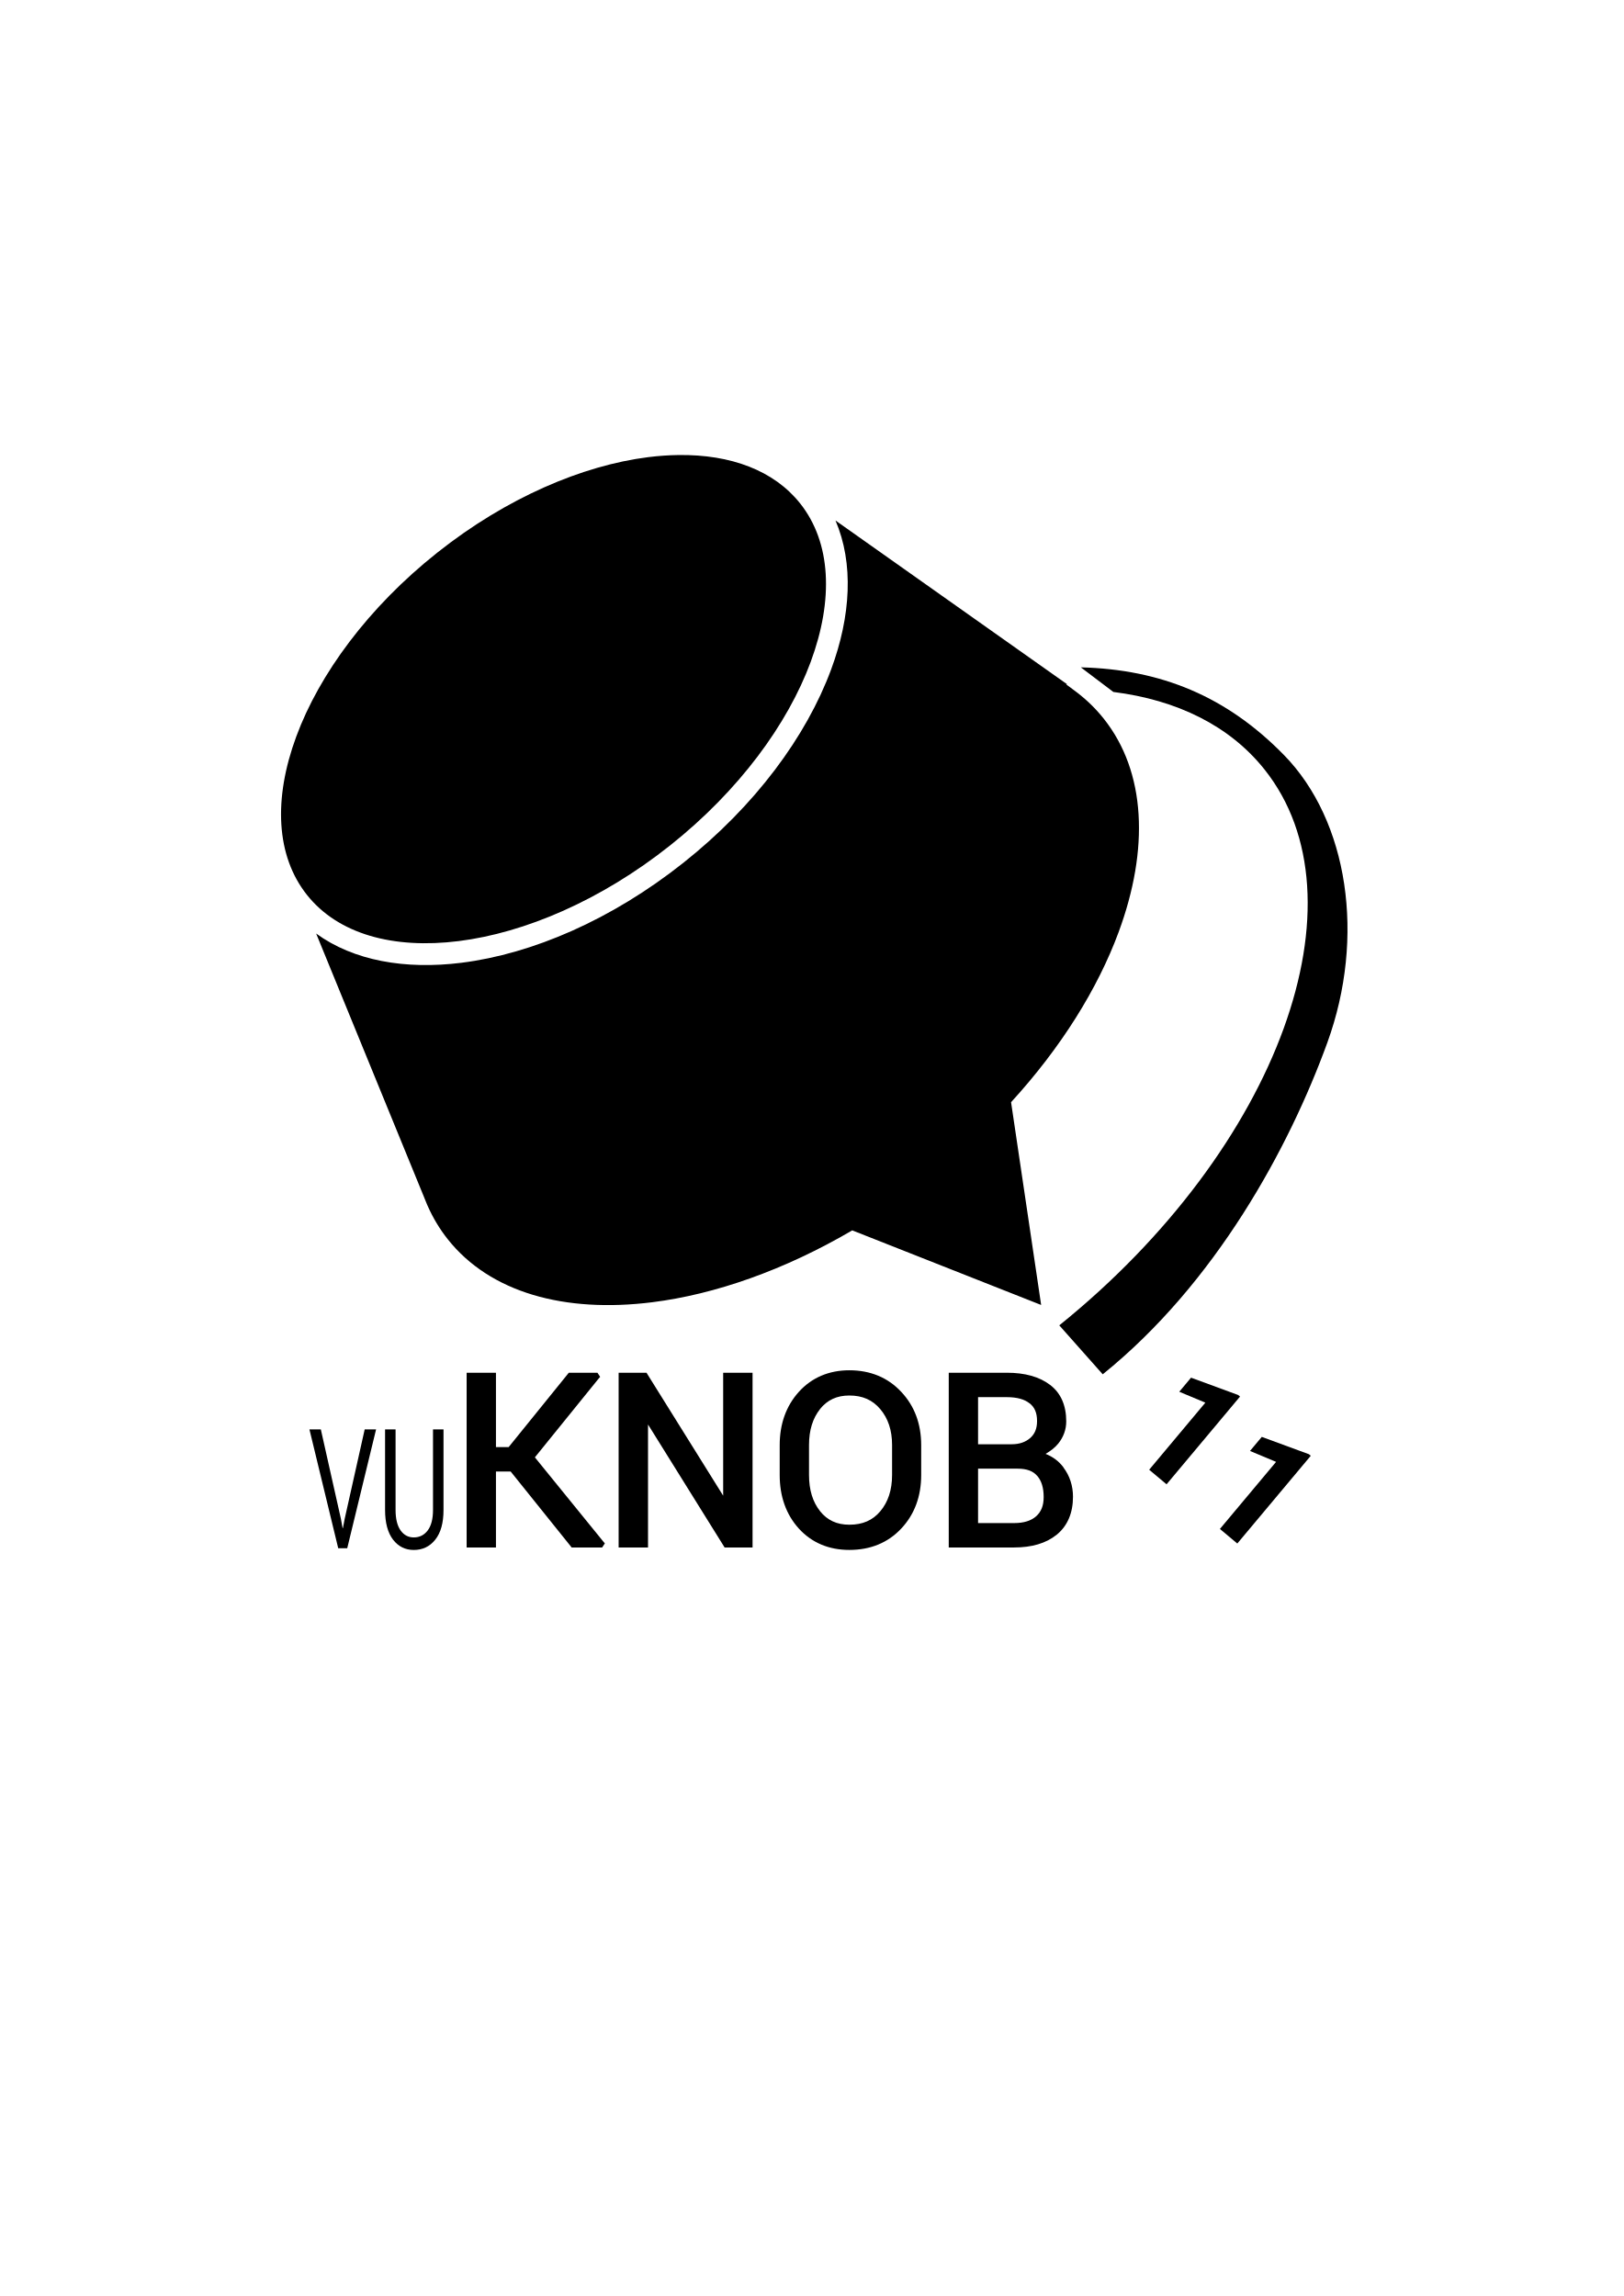
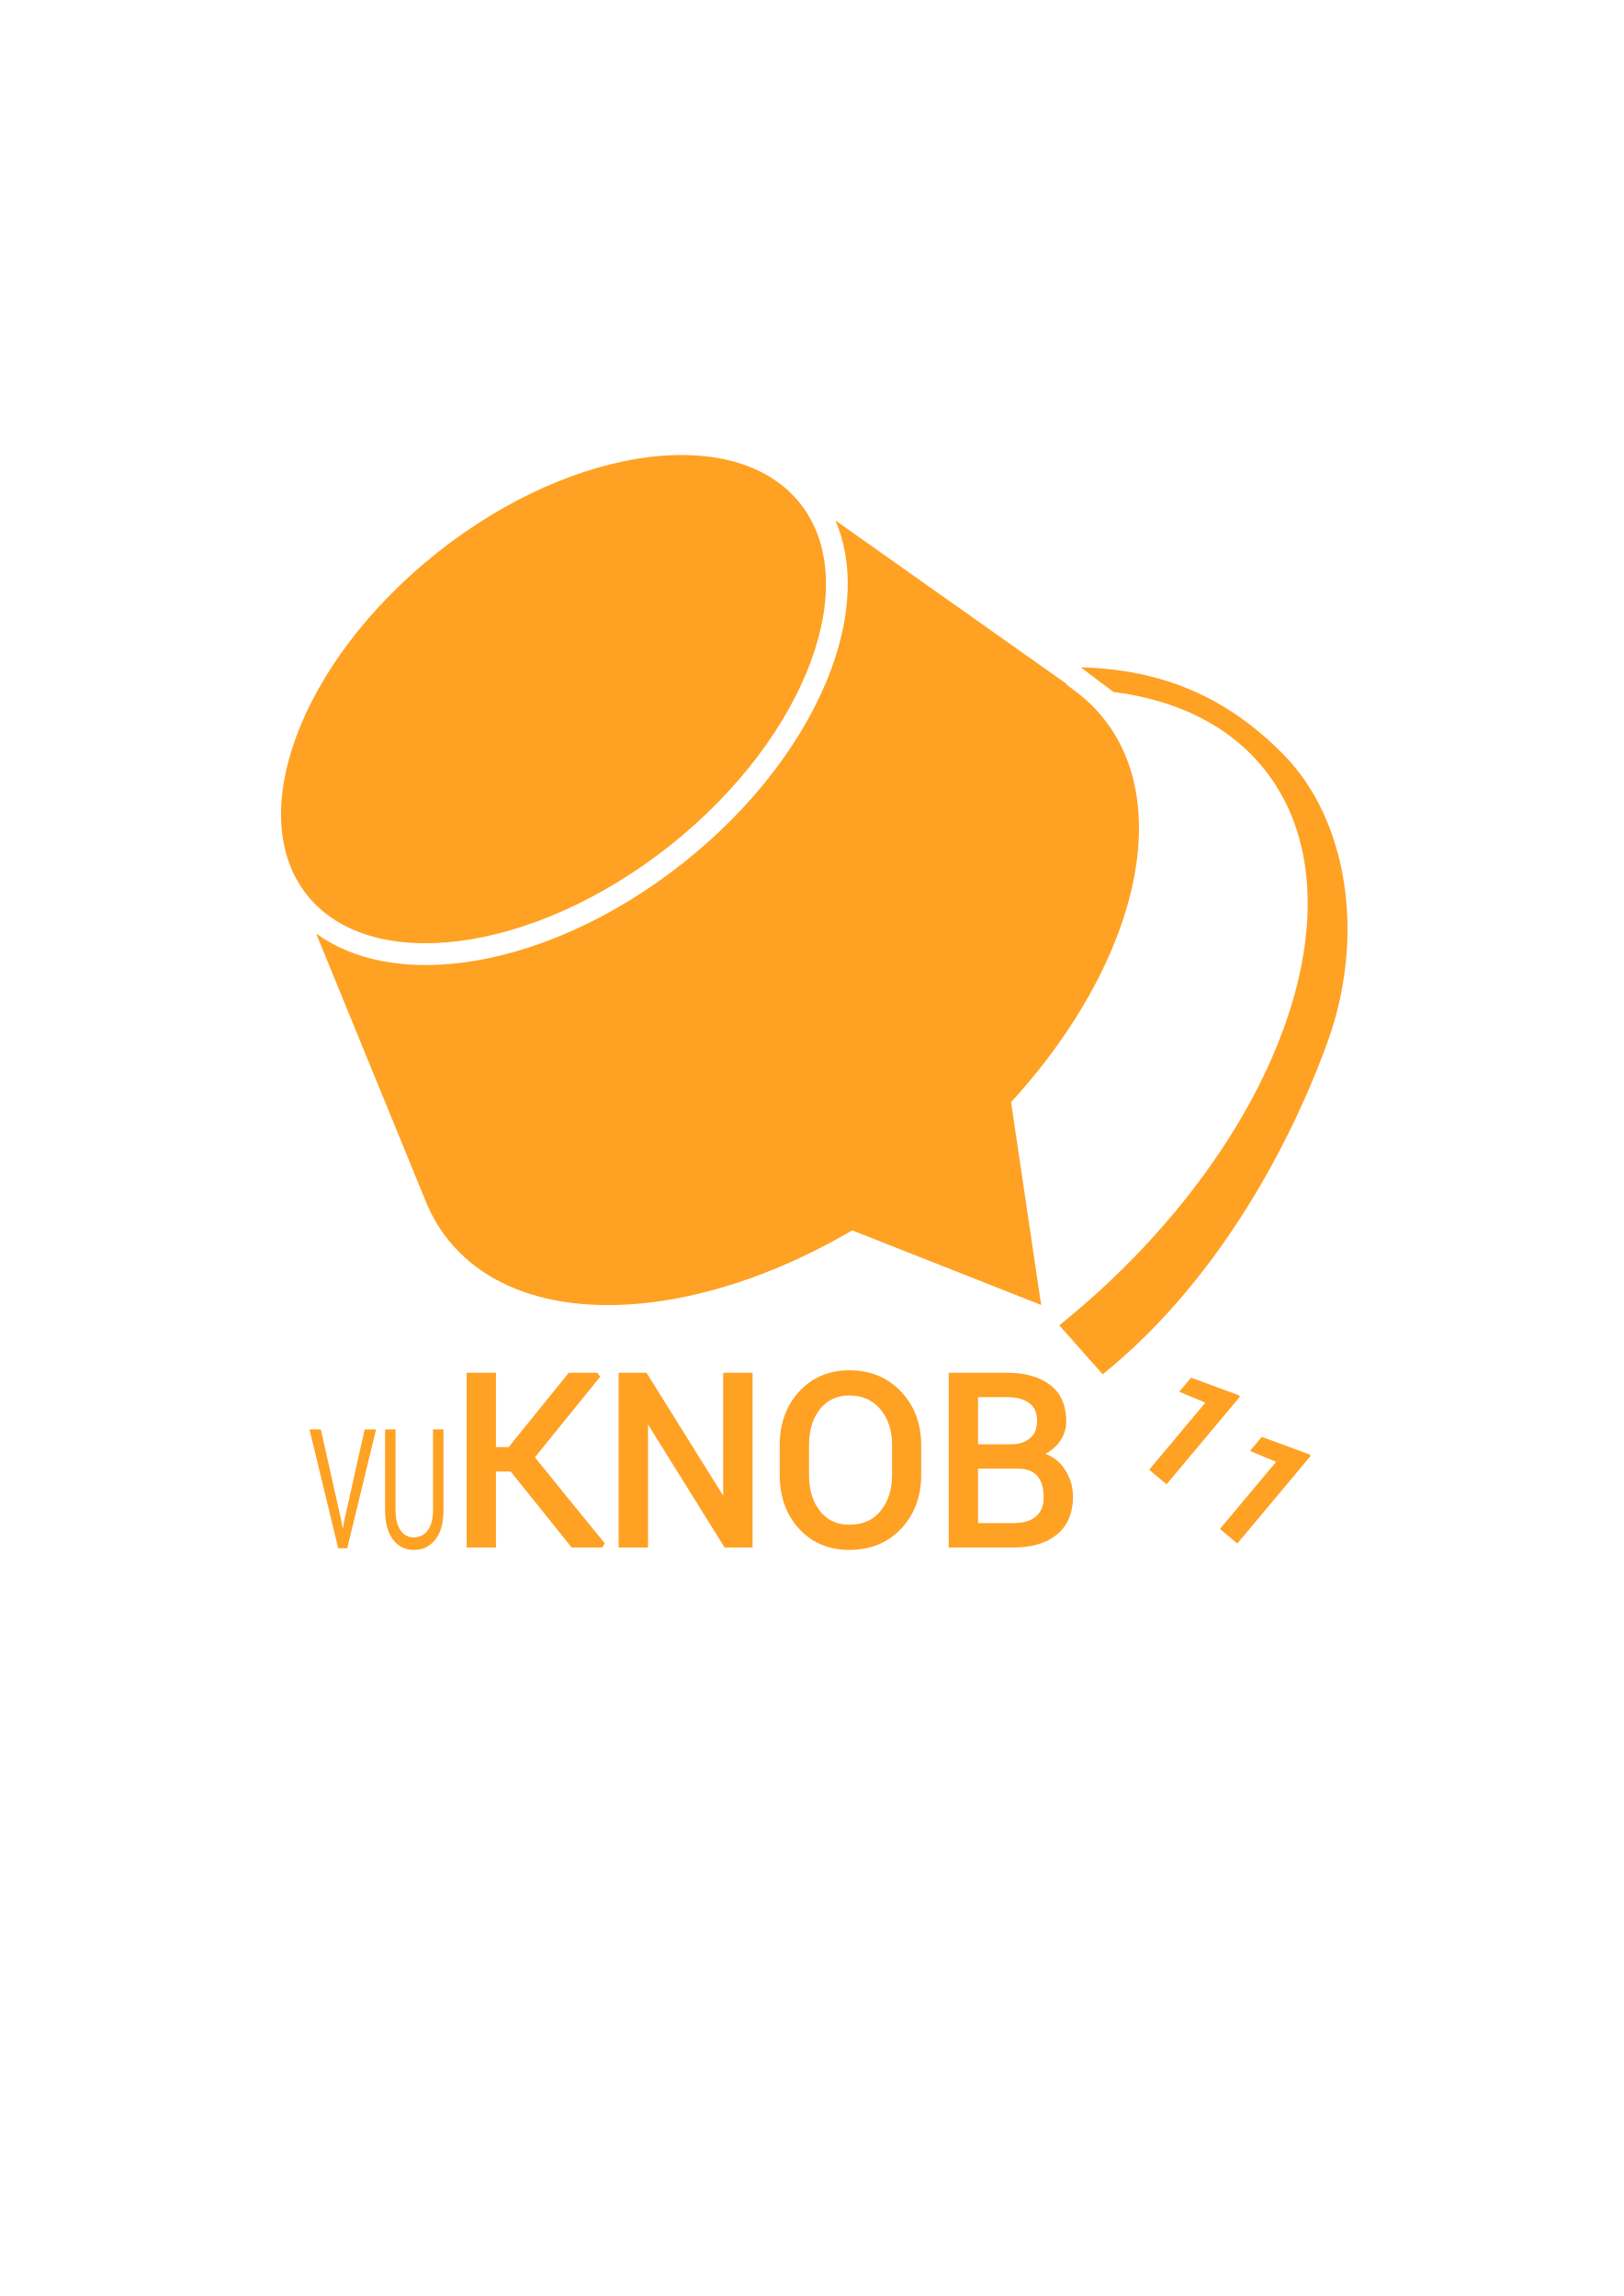
<svg xmlns="http://www.w3.org/2000/svg" width="744.094" height="1052.362" id="svg2" version="1.1">
  <defs id="defs4" />
  <g id="layer1">
-     <path style="fill:#000000;fill-opacity:1;stroke:none" d="M 310.875 208.562 C 306.42 208.623 301.82 208.938 297.094 209.531 C 266.848 213.327 232.022 228.195 200.375 253.312 C 168.728 278.43 146.345 308.968 135.781 337.562 C 125.217 366.157 126.466 392.277 140.656 410.156 C 154.847 428.036 180.004 435.14 210.25 431.344 C 240.496 427.548 275.322 412.711 306.969 387.594 C 338.616 362.476 360.967 331.938 371.531 303.344 C 382.095 274.749 380.878 248.63 366.688 230.75 C 354.714 215.664 334.93 208.237 310.875 208.562 z M 382.875 238.562 C 391.291 258.171 389.95 282.302 380.906 306.781 C 369.56 337.493 346.12 369.299 313.188 395.438 C 280.255 421.576 243.955 437.204 211.469 441.281 C 185.712 444.514 162.039 440.368 144.875 427.875 L 194.438 548.969 L 194.469 549 L 194.469 549.062 C 194.86 550.092 195.296 551.137 195.75 552.188 C 195.874 552.474 195.961 552.661 196 552.75 C 198.421 558.218 201.474 563.313 205.219 568.031 C 224.581 592.426 258.666 601.924 298.938 596.875 C 327.748 593.263 359.496 582.131 390.562 563.938 L 477.125 598.125 L 463.344 505.188 C 486.268 480.133 503.054 453.156 512.625 427.25 C 526.691 389.177 525.205 353.832 505.844 329.438 C 502.05 324.657 497.702 320.48 492.844 316.844 L 488.688 313.75 L 488.938 313.562 L 382.875 238.562 z " id="path3775" />
-     <g id="g3977">
-       <g transform="translate(46.46702,-1.00684)" id="g3011">
-         <path style="fill:#000000;fill-opacity:1;stroke:none" d="m 95.344,656.177 5.219,0 9.188,40.938 0.781,4.281 0.156,0 0.812,-4.281 9.156,-40.938 5.219,0 -13.219,54.469 -4.125,0 -13.188,-54.469 z" id="path3007" />
-         <path style="fill:#000000;fill-opacity:1;stroke:none" d="m 130,656.177 4.812,0 0,36.906 c -1e-5,4.115 0.784,7.261 2.312,9.406 1.529,2.12 3.526,3.188 6.031,3.188 2.635,0 4.765,-1.067 6.375,-3.188 1.627,-2.145 2.437,-5.291 2.438,-9.406 l 0,-36.906 4.812,0 0,36.906 c -3e-5,5.936 -1.26,10.482 -3.781,13.625 -2.505,3.143 -5.794,4.719 -9.844,4.719 -3.904,0 -7.06,-1.576 -9.5,-4.719 C 131.233,703.54 130,698.994 130,693.083 l 0,-36.906 z" id="rect3002" />
+     <path style="fill:#ffa123;fill-opacity:1;stroke:none" d="M 310.875 208.562 C 306.42 208.623 301.82 208.938 297.094 209.531 C 266.848 213.327 232.022 228.195 200.375 253.312 C 168.728 278.43 146.345 308.968 135.781 337.562 C 125.217 366.157 126.466 392.277 140.656 410.156 C 154.847 428.036 180.004 435.14 210.25 431.344 C 240.496 427.548 275.322 412.711 306.969 387.594 C 338.616 362.476 360.967 331.938 371.531 303.344 C 382.095 274.749 380.878 248.63 366.688 230.75 C 354.714 215.664 334.93 208.237 310.875 208.562 z M 382.875 238.562 C 391.291 258.171 389.95 282.302 380.906 306.781 C 369.56 337.493 346.12 369.299 313.188 395.438 C 280.255 421.576 243.955 437.204 211.469 441.281 C 185.712 444.514 162.039 440.368 144.875 427.875 L 194.438 548.969 L 194.469 549 L 194.469 549.062 C 194.86 550.092 195.296 551.137 195.75 552.188 C 195.874 552.474 195.961 552.661 196 552.75 C 198.421 558.218 201.474 563.313 205.219 568.031 C 224.581 592.426 258.666 601.924 298.938 596.875 C 327.748 593.263 359.496 582.131 390.562 563.938 L 477.125 598.125 L 463.344 505.188 C 486.268 480.133 503.054 453.156 512.625 427.25 C 526.691 389.177 525.205 353.832 505.844 329.438 C 502.05 324.657 497.702 320.48 492.844 316.844 L 488.688 313.75 L 488.938 313.562 L 382.875 238.562 z " id="path3775" />
+     <g id="g3977" style="fill:#ffa123;fill-opacity:1">
+       <g transform="translate(46.46702,-1.00684)" id="g3011" style="fill:#ffa123;fill-opacity:1">
+         <path style="fill:#ffa123;fill-opacity:1;stroke:none" d="m 95.344,656.177 5.219,0 9.188,40.938 0.781,4.281 0.156,0 0.812,-4.281 9.156,-40.938 5.219,0 -13.219,54.469 -4.125,0 -13.188,-54.469 z" id="path3007" />
+         <path style="fill:#ffa123;fill-opacity:1;stroke:none" d="m 130,656.177 4.812,0 0,36.906 c -1e-5,4.115 0.784,7.261 2.312,9.406 1.529,2.12 3.526,3.188 6.031,3.188 2.635,0 4.765,-1.067 6.375,-3.188 1.627,-2.145 2.437,-5.291 2.438,-9.406 l 0,-36.906 4.812,0 0,36.906 c -3e-5,5.936 -1.26,10.482 -3.781,13.625 -2.505,3.143 -5.794,4.719 -9.844,4.719 -3.904,0 -7.06,-1.576 -9.5,-4.719 C 131.233,703.54 130,698.994 130,693.083 l 0,-36.906 z" id="rect3002" />
      </g>
-       <path id="path3924" d="M 389.219 628.062 C 379.866 628.063 371.978 631.425 366.062 637.969 C 360.198 644.497 357.312 652.722 357.312 662.406 L 357.312 676.062 C 357.312 685.781 360.19 694.094 366.062 700.594 C 371.981 707.104 379.873 710.406 389.219 710.406 C 398.871 710.406 406.904 707.128 413 700.625 C 419.126 694.13 422.156 685.794 422.156 676.062 L 422.156 662.406 C 422.156 652.674 419.121 644.427 413 637.938 C 406.907 631.401 398.877 628.063 389.219 628.062 z M 213.844 629.188 L 213.844 630.688 L 213.844 707.781 L 213.844 709.281 L 215.344 709.281 L 225.781 709.281 L 227.281 709.281 L 227.281 707.781 L 227.281 674.469 L 234.031 674.469 L 261.531 708.719 L 261.969 709.281 L 262.688 709.281 L 275.125 709.281 L 275.938 709.281 L 276.375 708.625 L 276.562 708.344 L 277.188 707.406 L 276.469 706.562 L 245.125 667.969 L 274.312 631.906 L 275.031 631.062 L 274.406 630.125 L 274.219 629.844 L 273.781 629.188 L 272.969 629.188 L 261.375 629.188 L 260.656 629.188 L 260.219 629.75 L 233.094 663.281 L 227.281 663.281 L 227.281 630.688 L 227.281 629.188 L 225.781 629.188 L 215.344 629.188 L 213.844 629.188 z M 283.5 629.188 L 283.5 630.688 L 283.5 707.781 L 283.5 709.281 L 285 709.281 L 295.469 709.281 L 296.969 709.281 L 296.969 707.781 L 296.969 652.906 L 331.625 708.562 L 332.062 709.281 L 332.906 709.281 L 343.375 709.281 L 344.875 709.281 L 344.875 707.781 L 344.875 630.688 L 344.875 629.188 L 343.375 629.188 L 332.906 629.188 L 331.406 629.188 L 331.406 630.688 L 331.406 685.531 L 296.719 629.906 L 296.281 629.188 L 295.438 629.188 L 285 629.188 L 283.5 629.188 z M 434.781 629.188 L 434.781 630.688 L 434.781 707.781 L 434.781 709.281 L 436.281 709.281 L 464.719 709.281 C 472.788 709.281 479.394 707.384 484.281 703.406 C 489.231 699.371 491.719 693.415 491.719 686.031 C 491.719 681.025 490.243 676.477 487.375 672.656 C 487.37 672.649 487.38 672.632 487.375 672.625 L 487.406 672.625 C 485.275 669.755 482.48 667.69 479.156 666.375 C 481.378 665.089 483.393 663.587 484.969 661.656 C 487.347 658.703 488.625 655.252 488.625 651.5 C 488.625 644.226 486.184 638.529 481.25 634.781 C 476.359 631.028 469.677 629.188 461.406 629.188 L 436.281 629.188 L 434.781 629.188 z M 389.219 639.625 C 395.291 639.625 399.86 641.672 403.406 645.875 C 406.97 650.099 408.812 655.527 408.812 662.312 L 408.812 676.062 C 408.812 682.958 406.965 688.47 403.406 692.688 C 399.902 696.847 395.338 698.844 389.219 698.844 C 383.52 698.844 379.159 696.823 375.781 692.625 L 375.812 692.625 C 372.455 688.412 370.75 682.944 370.75 676.062 L 370.75 662.312 C 370.75 655.504 372.454 650.059 375.812 645.844 L 375.781 645.844 C 379.159 641.646 383.52 639.625 389.219 639.625 z M 448.219 640.375 L 461.406 640.375 C 466.137 640.375 469.527 641.39 471.781 643.188 L 471.812 643.188 C 474.081 644.942 475.25 647.479 475.25 651.312 C 475.25 654.805 474.203 657.261 472.094 659.125 C 469.955 660.976 467.182 661.969 463.594 661.969 L 448.219 661.969 L 448.219 640.375 z M 448.219 673.156 L 466.312 673.156 C 470.626 673.156 473.46 674.287 475.312 676.469 L 475.344 676.469 C 477.279 678.712 478.281 681.879 478.281 686.156 C 478.281 690.156 477.128 692.931 474.812 695 C 472.505 697.03 469.208 698.094 464.719 698.094 L 448.219 698.094 L 448.219 673.156 z " style="fill:#000000;fill-opacity:1;stroke:none;stroke-width:3;stroke-miterlimit:4;stroke-opacity:1;stroke-dasharray:none" />
-       <path id="path2985-0-3" d="m 495.312,305.875 14.906,11.281 c 29.192,3.675 53.37,15.499 69.344,35.625 23.493,29.6 25.477,72.424 8.688,118.656 -16.79,46.233 -52.388,95.364 -102.812,136.031 l 19.906,22.438 C 557.036,588.216 590.722,526.225 608.281,477.875 625.84,429.525 617.908,376.237 588.406,346.062 562.057,319.113 532.002,306.81 495.312,305.875 z" style="font-size:medium;font-style:normal;font-variant:normal;font-weight:normal;font-stretch:normal;text-indent:0;text-align:start;text-decoration:none;line-height:normal;letter-spacing:normal;word-spacing:normal;text-transform:none;direction:ltr;block-progression:tb;writing-mode:lr-tb;text-anchor:start;baseline-shift:baseline;color:#000000;fill:#000000;fill-opacity:1;stroke:none;stroke-width:10;marker:none;visibility:visible;display:inline;overflow:visible;enable-background:accumulate;font-family:Sans;-inkscape-font-specification:Sans" />
-       <text transform="matrix(1.569401,1.313833,-1.313833,1.569401,674.8579,-1145.768)" id="text3870" y="728.103" x="506.086" style="font-size:36px;font-style:normal;font-variant:normal;font-weight:bold;font-stretch:normal;line-height:125%;letter-spacing:0px;word-spacing:0px;fill:#000000;fill-opacity:1;stroke:none;font-family:Roboto;-inkscape-font-specification:Sans Bold" xml:space="preserve">
+       <path id="path3924" d="M 389.219 628.062 C 379.866 628.063 371.978 631.425 366.062 637.969 C 360.198 644.497 357.312 652.722 357.312 662.406 L 357.312 676.062 C 357.312 685.781 360.19 694.094 366.062 700.594 C 371.981 707.104 379.873 710.406 389.219 710.406 C 398.871 710.406 406.904 707.128 413 700.625 C 419.126 694.13 422.156 685.794 422.156 676.062 L 422.156 662.406 C 422.156 652.674 419.121 644.427 413 637.938 C 406.907 631.401 398.877 628.063 389.219 628.062 z M 213.844 629.188 L 213.844 630.688 L 213.844 707.781 L 213.844 709.281 L 215.344 709.281 L 225.781 709.281 L 227.281 709.281 L 227.281 707.781 L 227.281 674.469 L 234.031 674.469 L 261.531 708.719 L 261.969 709.281 L 262.688 709.281 L 275.125 709.281 L 275.938 709.281 L 276.375 708.625 L 276.562 708.344 L 277.188 707.406 L 276.469 706.562 L 245.125 667.969 L 274.312 631.906 L 275.031 631.062 L 274.406 630.125 L 274.219 629.844 L 273.781 629.188 L 272.969 629.188 L 261.375 629.188 L 260.656 629.188 L 260.219 629.75 L 233.094 663.281 L 227.281 663.281 L 227.281 630.688 L 227.281 629.188 L 225.781 629.188 L 215.344 629.188 L 213.844 629.188 z M 283.5 629.188 L 283.5 630.688 L 283.5 707.781 L 283.5 709.281 L 285 709.281 L 295.469 709.281 L 296.969 709.281 L 296.969 707.781 L 296.969 652.906 L 331.625 708.562 L 332.062 709.281 L 332.906 709.281 L 343.375 709.281 L 344.875 709.281 L 344.875 707.781 L 344.875 630.688 L 344.875 629.188 L 343.375 629.188 L 332.906 629.188 L 331.406 629.188 L 331.406 630.688 L 331.406 685.531 L 296.719 629.906 L 296.281 629.188 L 295.438 629.188 L 285 629.188 L 283.5 629.188 z M 434.781 629.188 L 434.781 630.688 L 434.781 707.781 L 434.781 709.281 L 436.281 709.281 L 464.719 709.281 C 472.788 709.281 479.394 707.384 484.281 703.406 C 489.231 699.371 491.719 693.415 491.719 686.031 C 491.719 681.025 490.243 676.477 487.375 672.656 C 487.37 672.649 487.38 672.632 487.375 672.625 L 487.406 672.625 C 485.275 669.755 482.48 667.69 479.156 666.375 C 481.378 665.089 483.393 663.587 484.969 661.656 C 487.347 658.703 488.625 655.252 488.625 651.5 C 488.625 644.226 486.184 638.529 481.25 634.781 C 476.359 631.028 469.677 629.188 461.406 629.188 L 436.281 629.188 L 434.781 629.188 z M 389.219 639.625 C 395.291 639.625 399.86 641.672 403.406 645.875 C 406.97 650.099 408.812 655.527 408.812 662.312 L 408.812 676.062 C 408.812 682.958 406.965 688.47 403.406 692.688 C 399.902 696.847 395.338 698.844 389.219 698.844 C 383.52 698.844 379.159 696.823 375.781 692.625 L 375.812 692.625 C 372.455 688.412 370.75 682.944 370.75 676.062 L 370.75 662.312 C 370.75 655.504 372.454 650.059 375.812 645.844 L 375.781 645.844 C 379.159 641.646 383.52 639.625 389.219 639.625 z M 448.219 640.375 L 461.406 640.375 C 466.137 640.375 469.527 641.39 471.781 643.188 L 471.812 643.188 C 474.081 644.942 475.25 647.479 475.25 651.312 C 475.25 654.805 474.203 657.261 472.094 659.125 C 469.955 660.976 467.182 661.969 463.594 661.969 L 448.219 661.969 L 448.219 640.375 z M 448.219 673.156 L 466.312 673.156 C 470.626 673.156 473.46 674.287 475.312 676.469 L 475.344 676.469 C 477.279 678.712 478.281 681.879 478.281 686.156 C 478.281 690.156 477.128 692.931 474.812 695 C 472.505 697.03 469.208 698.094 464.719 698.094 L 448.219 698.094 L 448.219 673.156 z " style="fill:#ffa123;fill-opacity:1;stroke:none;stroke-width:3;stroke-miterlimit:4;stroke-opacity:1;stroke-dasharray:none" />
+       <path id="path2985-0-3" d="m 495.312,305.875 14.906,11.281 c 29.192,3.675 53.37,15.499 69.344,35.625 23.493,29.6 25.477,72.424 8.688,118.656 -16.79,46.233 -52.388,95.364 -102.812,136.031 l 19.906,22.438 C 557.036,588.216 590.722,526.225 608.281,477.875 625.84,429.525 617.908,376.237 588.406,346.062 562.057,319.113 532.002,306.81 495.312,305.875 z" style="font-size:medium;font-style:normal;font-variant:normal;font-weight:normal;font-stretch:normal;text-indent:0;text-align:start;text-decoration:none;line-height:normal;letter-spacing:normal;word-spacing:normal;text-transform:none;direction:ltr;block-progression:tb;writing-mode:lr-tb;text-anchor:start;baseline-shift:baseline;color:#000000;fill:#ffa123;fill-opacity:1;stroke:none;stroke-width:10;marker:none;visibility:visible;display:inline;overflow:visible;enable-background:accumulate;font-family:Sans;-inkscape-font-specification:Sans" />
+       <text transform="matrix(1.569401,1.313833,-1.313833,1.569401,674.8579,-1145.768)" id="text3870" y="728.103" x="506.086" style="font-size:36px;font-style:normal;font-variant:normal;font-weight:bold;font-stretch:normal;line-height:125%;letter-spacing:0px;word-spacing:0px;fill:#ffa123;fill-opacity:1;stroke:none;font-family:Roboto;-inkscape-font-specification:Sans Bold" xml:space="preserve">
        <tspan y="728.103" x="506.086" id="tspan3872">11</tspan>
      </text>
    </g>
  </g>
</svg>
